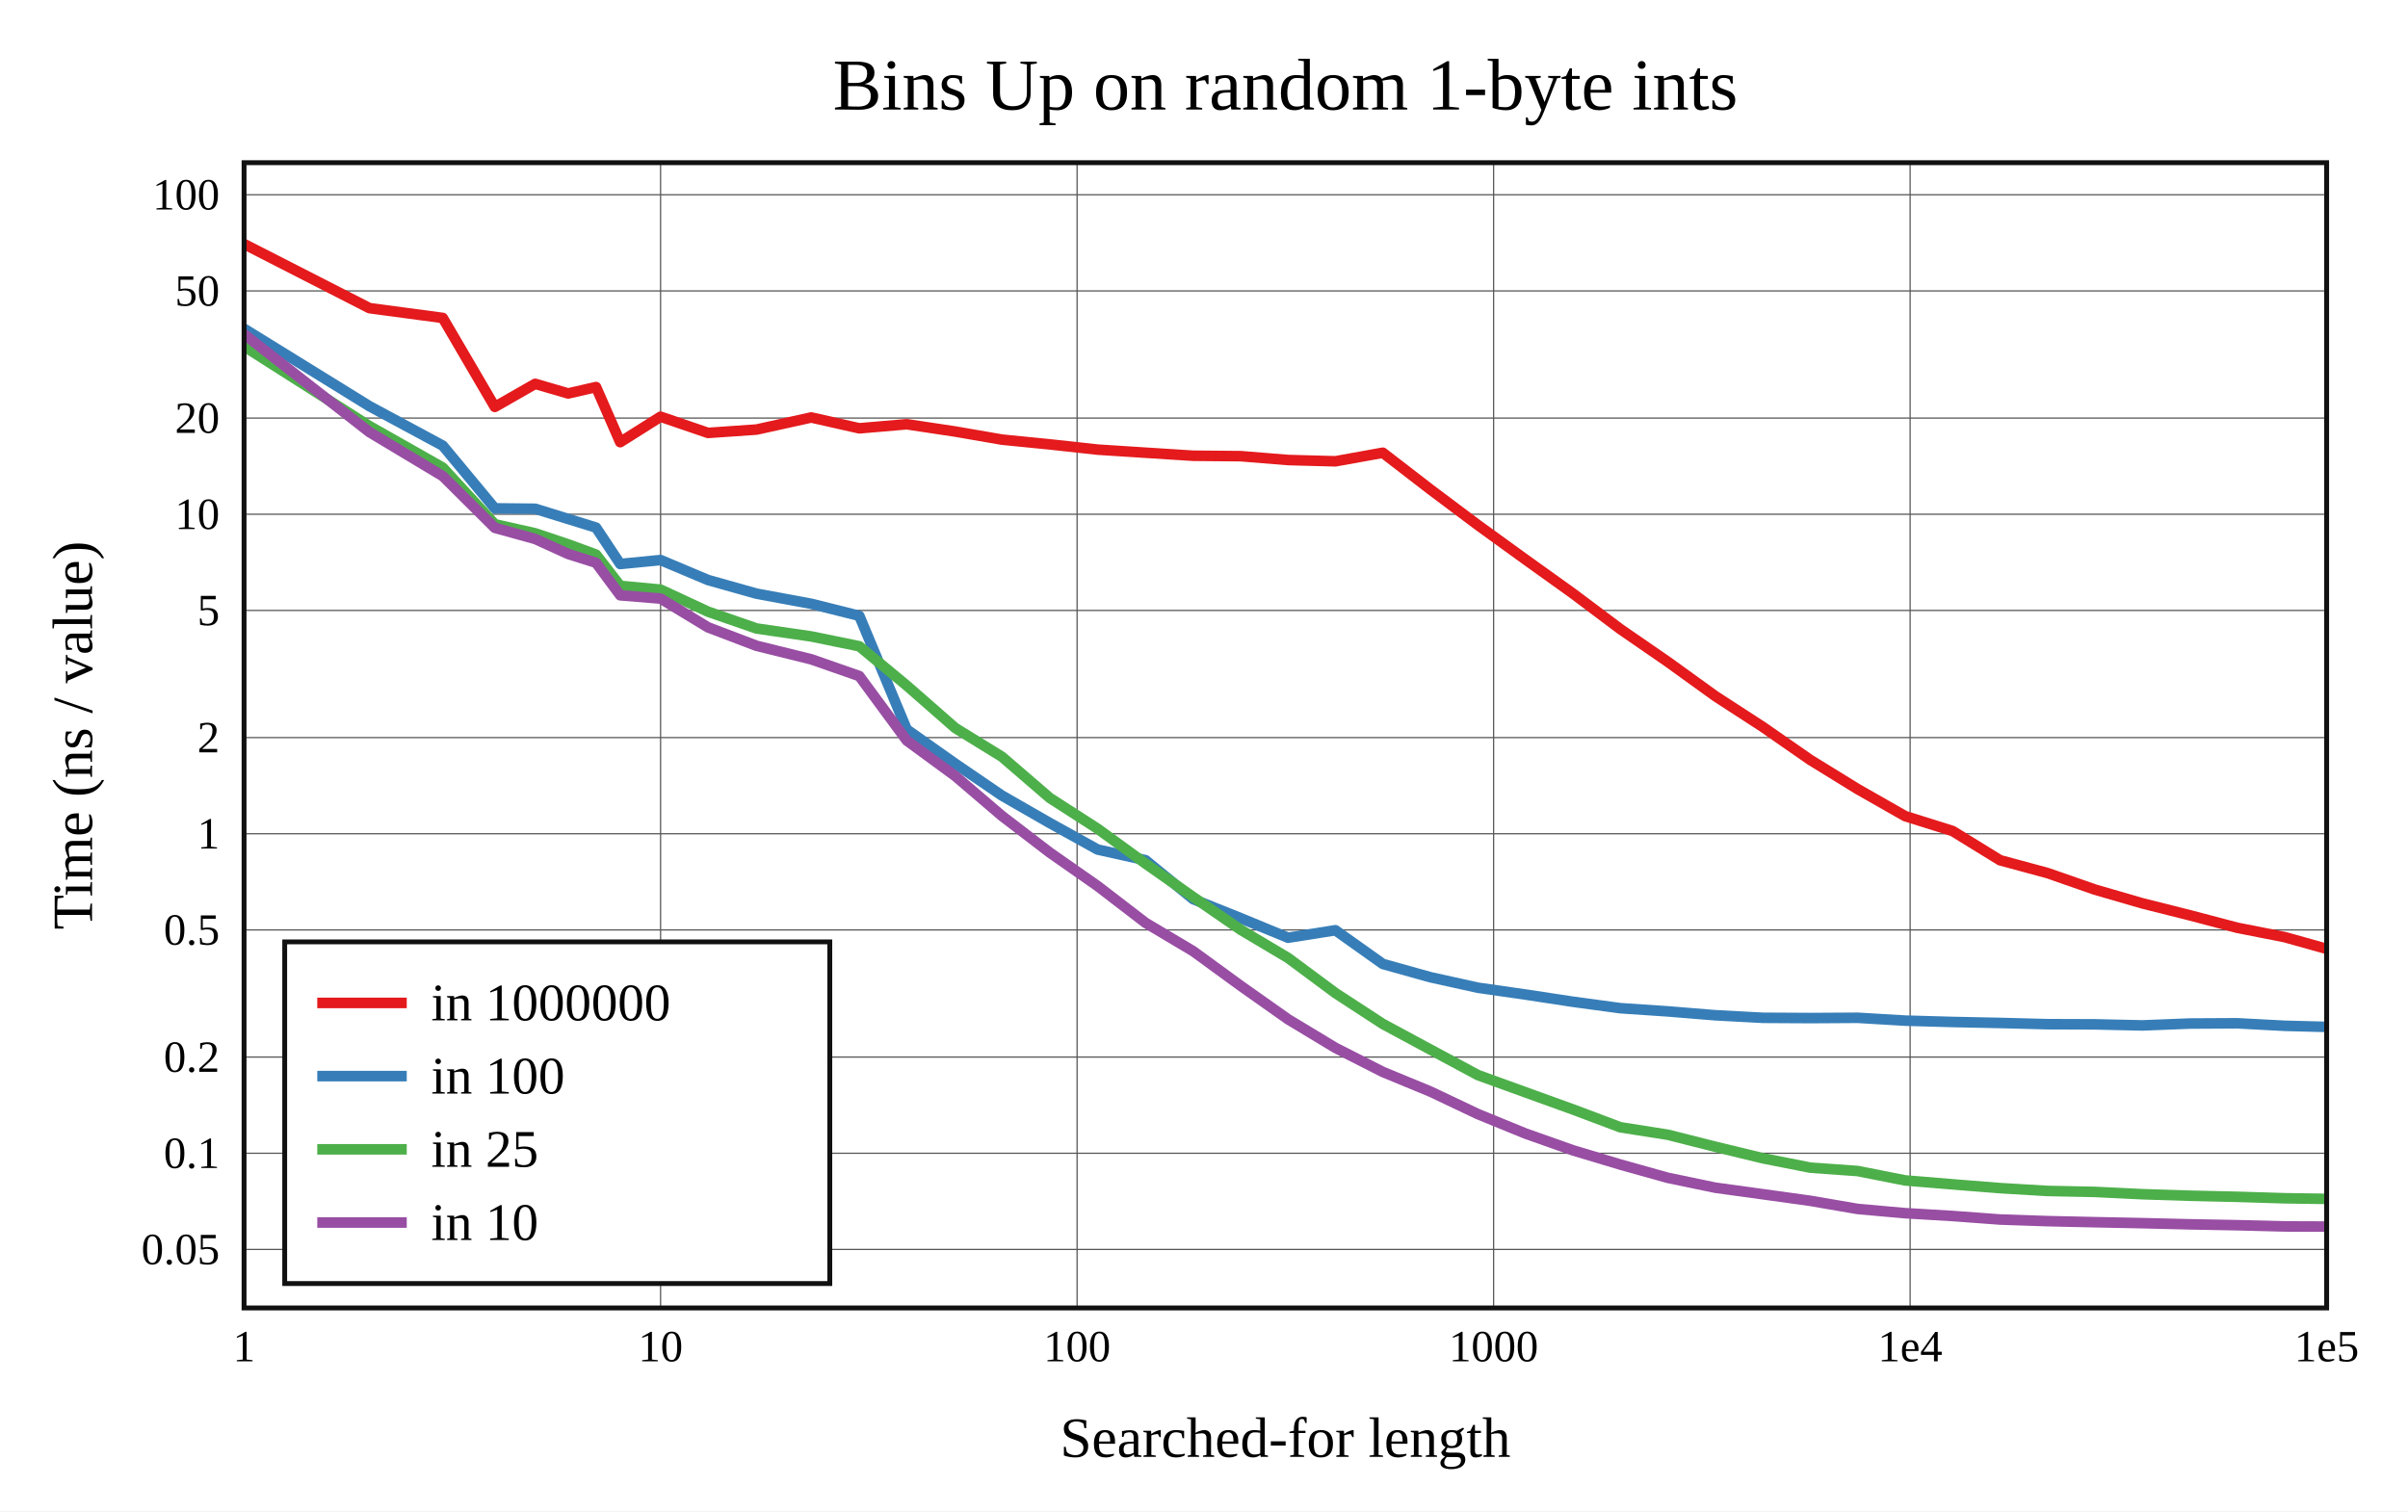
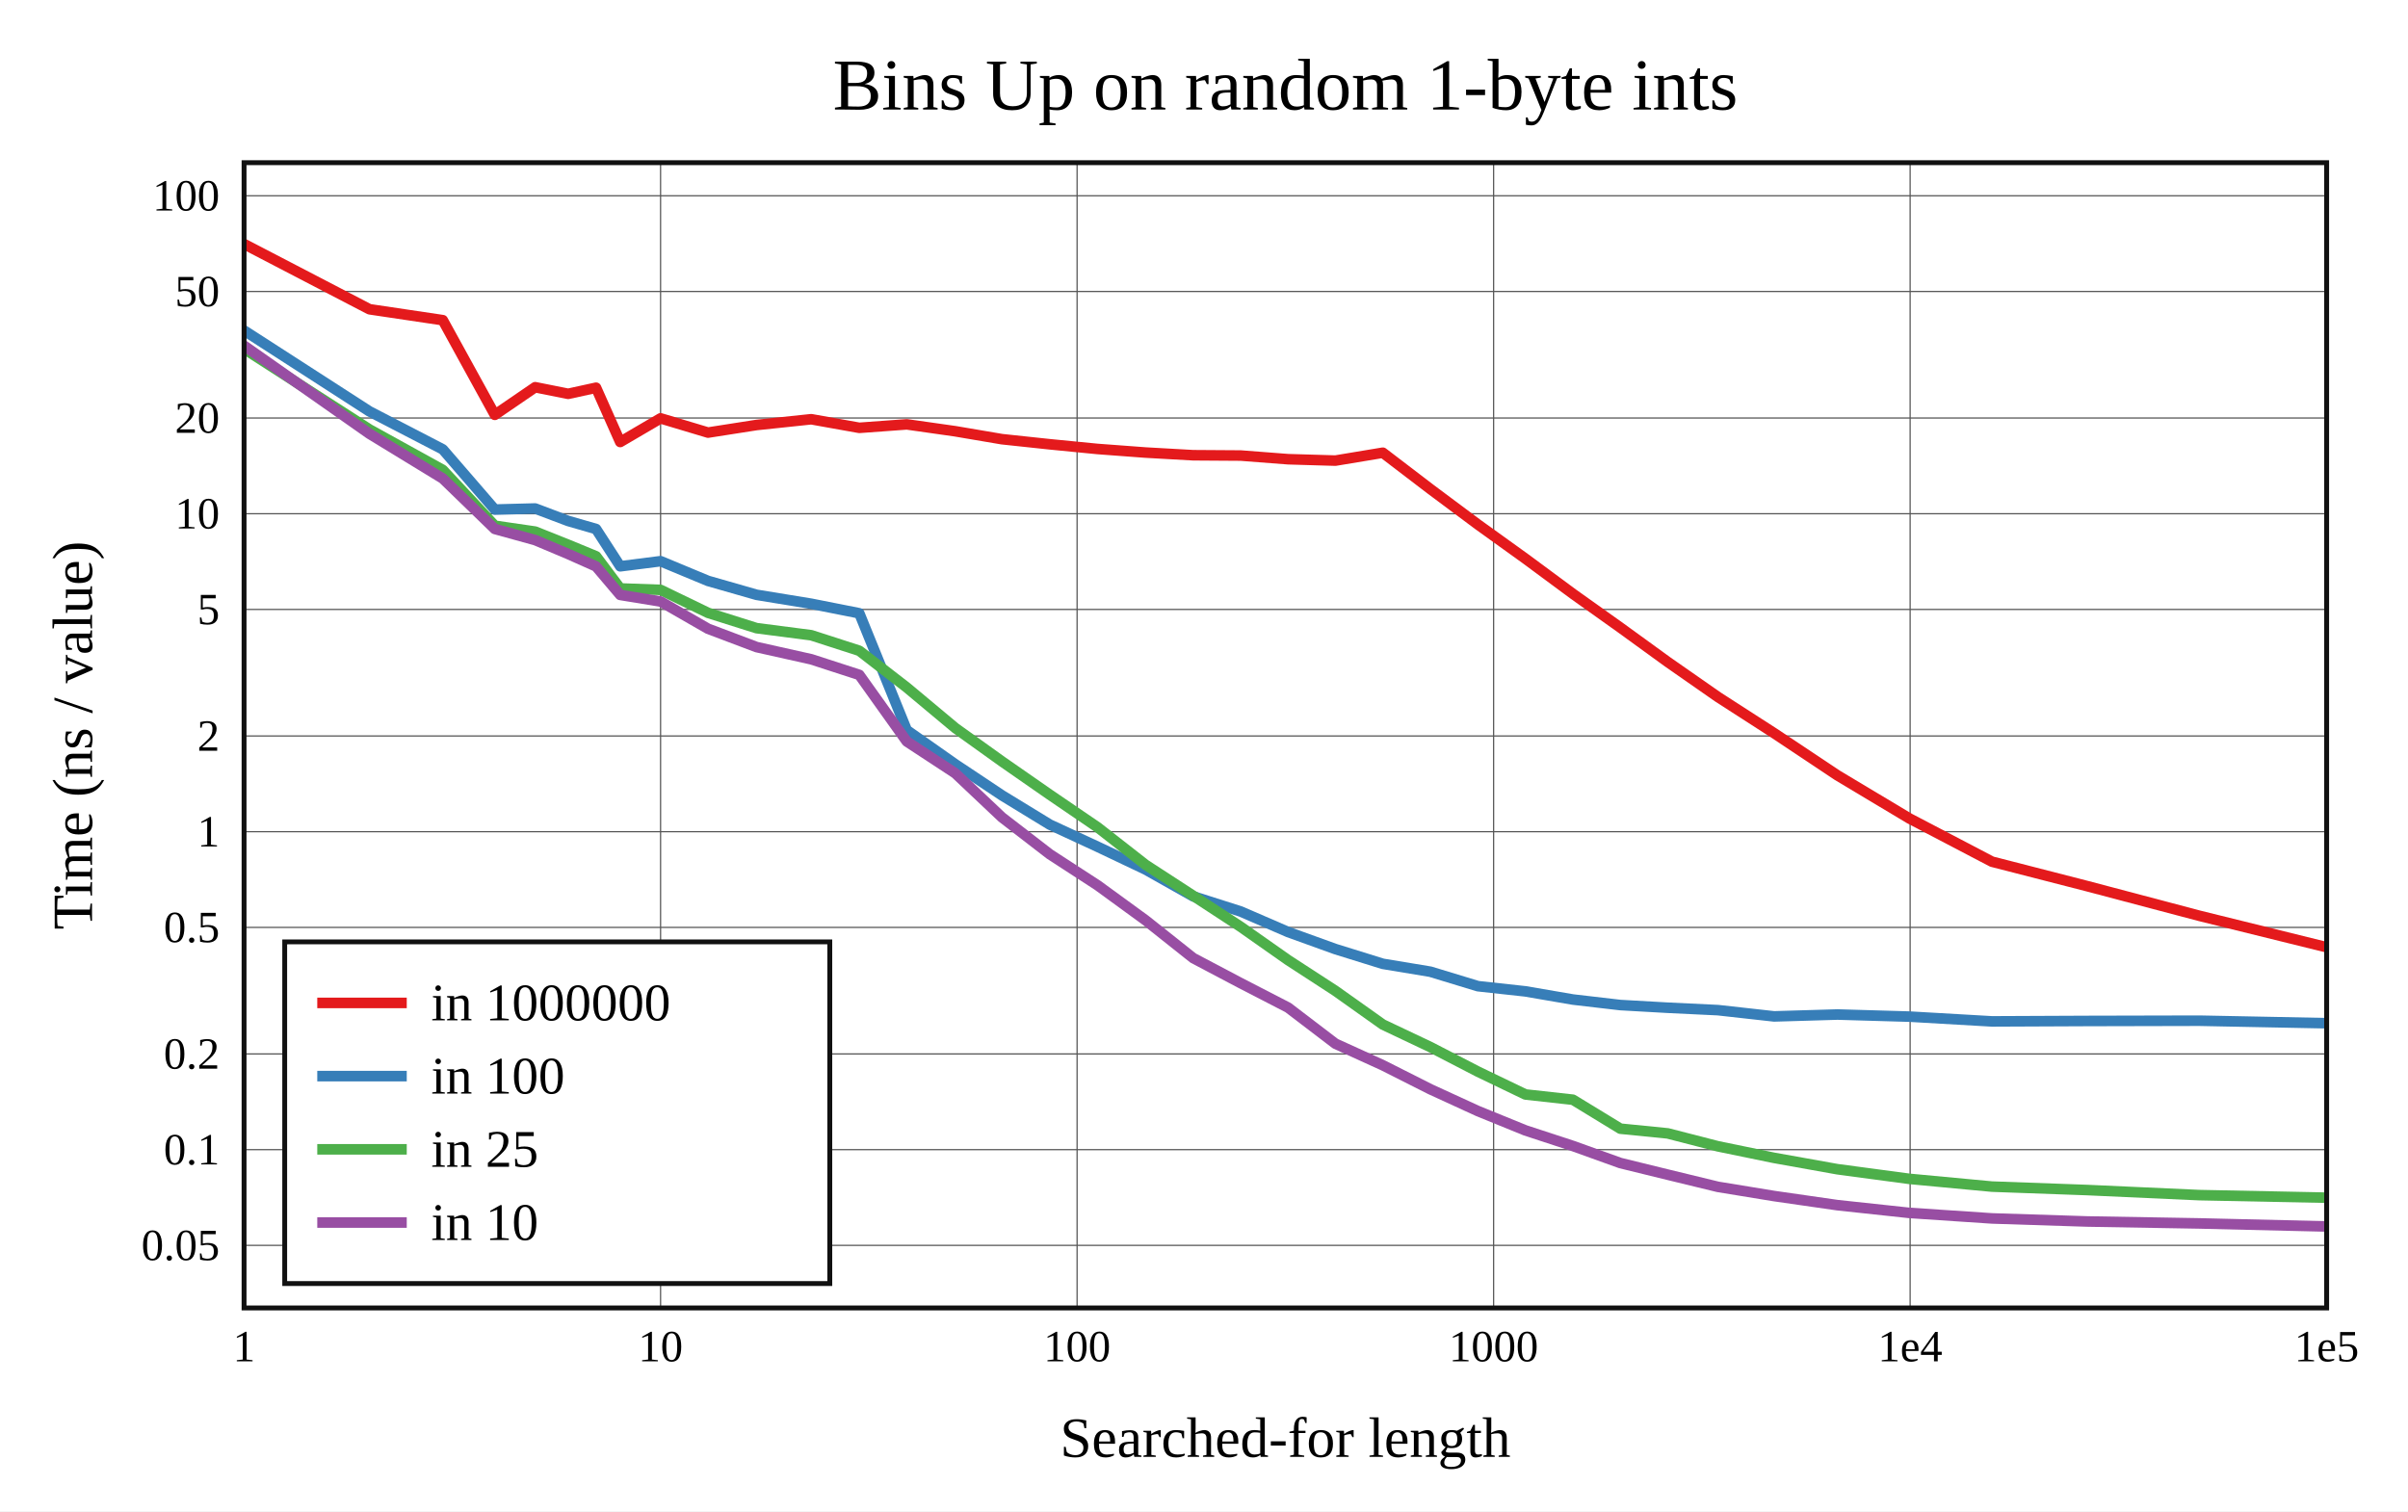
<svg xmlns="http://www.w3.org/2000/svg" viewBox="-60 -40 592 371.6" height="557.4" width="888">
  <g stroke-width="2.6" font-size="14px" text-anchor="middle">
    <defs>
      <clipPath id="clip">
        <rect x="0" y="0" width="512" height="281.6" />
      </clipPath>
    </defs>
    <rect fill="white" x="-60" y="-40" width="592" height="371.6" />
    <text dy="0.33em" font-size="18px" x="256" y="-19">Bins Up on random 1-byte ints</text>
    <text dy="0.33em" x="256" y="313.6">Searched-for length</text>
    <text dy="0.33em" transform="rotate(-90)" x="-140.8" y="-42">Time (ns / value)</text>
    <g stroke-width="0.3" stroke="#555">
      <path d="M102.4 0v281.6" />
      <path d="M204.8 0v281.6" />
      <path d="M307.2 0v281.6" />
      <path d="M409.6 0v281.6" />
-       <path d="M0 267.214h512" />
-       <path d="M0 243.565h512" />
-       <path d="M0 219.916h512" />
-       <path d="M0 188.654h512" />
-       <path d="M0 165.005h512" />
-       <path d="M0 141.356h512" />
-       <path d="M0 110.093h512" />
-       <path d="M0 86.445h512" />
-       <path d="M0 62.796h512" />
-       <path d="M0 31.533h512" />
-       <path d="M0 7.884h512" />
+       <path d="M0 266.215h512" />
+       <path d="M0 242.68h512" />
+       <path d="M0 219.145h512" />
+       <path d="M0 188.033h512" />
+       <path d="M0 164.499h512" />
+       <path d="M0 140.964h512" />
+       <path d="M0 109.852h512" />
+       <path d="M0 86.317h512" />
+       <path d="M0 62.782h512" />
+       <path d="M0 31.671h512" />
+       <path d="M0 8.136h512" />
    </g>
    <g font-size="11px">
      <text dy="0.33em" x="0" y="291.1">1</text>
      <text dy="0.33em" x="102.4" y="291.1">10</text>
      <text dy="0.33em" x="204.8" y="291.1">100</text>
      <text dy="0.33em" x="307.2" y="291.1">1000</text>
      <text dy="0.33em" x="409.6" y="291.1">1e4</text>
      <text dy="0.33em" x="512" y="291.1">1e5</text>
      <g text-anchor="end">
-         <text dy="0.33em" x="-6" y="267.214">0.05</text>
-         <text dy="0.33em" x="-6" y="243.565">0.1</text>
-         <text dy="0.33em" x="-6" y="219.916">0.2</text>
-         <text dy="0.33em" x="-6" y="188.654">0.5</text>
-         <text dy="0.33em" x="-6" y="165.005">1</text>
-         <text dy="0.33em" x="-6" y="141.356">2</text>
-         <text dy="0.33em" x="-6" y="110.093">5</text>
-         <text dy="0.33em" x="-6" y="86.445">10</text>
-         <text dy="0.33em" x="-6" y="62.796">20</text>
-         <text dy="0.33em" x="-6" y="31.533">50</text>
-         <text dy="0.33em" x="-6" y="7.884">100</text>
+         <text dy="0.33em" x="-6" y="266.215">0.05</text>
+         <text dy="0.33em" x="-6" y="242.68">0.1</text>
+         <text dy="0.33em" x="-6" y="219.145">0.2</text>
+         <text dy="0.33em" x="-6" y="188.033">0.5</text>
+         <text dy="0.33em" x="-6" y="164.499">1</text>
+         <text dy="0.33em" x="-6" y="140.964">2</text>
+         <text dy="0.33em" x="-6" y="109.852">5</text>
+         <text dy="0.33em" x="-6" y="86.317">10</text>
+         <text dy="0.33em" x="-6" y="62.782">20</text>
+         <text dy="0.33em" x="-6" y="31.671">50</text>
+         <text dy="0.33em" x="-6" y="8.136">100</text>
      </g>
    </g>
    <rect stroke-width="1.2" stroke="#111" fill="white" transform="translate(10,191.6)" x="0" y="0" width="134" height="84" />
    <g clip-path="url(#clip)" fill="none" stroke-linecap="round" stroke-linejoin="round">
-       <path stroke="#e41a1c" d="M0 20L30.825 35.763L48.857 38.18L61.651 60.052L71.575 54.381L79.683 56.741L86.538 55.171L92.476 68.724L102.4 62.461L114.068 66.446L125.998 65.62L139.441 62.65L151.257 65.317L162.925 64.316L174.855 66.11L186.321 68.096L198.093 69.266L209.84 70.553L221.63 71.314L233.344 72.06L245.012 72.165L256.666 73.112L268.302 73.425L279.962 71.321L291.655 80.343L303.347 89.113L315.011 97.56L326.69 105.927L338.358 114.687L350.017 122.726L361.689 131.154L373.362 138.727L385.036 146.843L396.699 154.024L408.369 160.67L420.04 164.334L431.708 171.518L443.376 174.673L455.043 178.741L466.711 182.125L478.379 185.058L490.047 188.133L501.715 190.431L513.383 193.699" />
-       <path stroke="#377eb8" d="M0 40.822L30.825 59.874L48.857 69.581L61.651 84.995L71.575 85.096L79.683 87.601L86.538 89.727L92.476 98.678L102.4 97.706L114.068 102.62L125.998 105.975L139.441 108.463L151.257 111.423L162.925 139.358L174.855 147.787L186.321 155.614L198.093 162.37L209.84 168.886L221.63 171.506L233.344 181.091L245.012 185.765L256.666 190.573L268.302 188.732L279.962 197.019L291.655 200.285L303.347 202.868L315.011 204.539L326.69 206.317L338.358 207.898L350.017 208.683L361.689 209.634L373.362 210.262L385.036 210.328L396.699 210.259L408.369 210.955L420.04 211.286L431.708 211.528L443.376 211.83L455.043 211.871L466.711 212.134L478.379 211.67L490.047 211.609L501.715 212.229L513.383 212.532" />
-       <path stroke="#4daf4a" d="M0 45.15L30.825 64.766L48.857 74.976L61.651 88.902L71.575 91.129L79.683 93.849L86.538 96.368L92.476 104.051L102.4 104.981L114.068 110.402L125.998 114.535L139.441 116.491L151.257 118.907L162.925 128.574L174.855 139.012L186.321 146.07L198.093 156.206L209.84 163.767L221.63 172.344L233.344 180.567L245.012 188.61L256.666 195.538L268.302 204.171L279.962 211.769L291.655 218.069L303.347 224.35L315.011 228.575L326.69 232.792L338.358 237.179L350.017 239.014L361.689 241.963L373.362 244.793L385.036 247.104L396.699 247.937L408.369 250.246L420.04 251.209L431.708 252.14L443.376 252.836L455.043 253.071L466.711 253.638L478.379 254.009L490.047 254.279L501.715 254.636L513.383 254.804" />
-       <path stroke="#984ea3" d="M0 42.181L30.825 66.248L48.857 77.068L61.651 89.781L71.575 92.525L79.683 96.21L86.538 98.378L92.476 106.375L102.4 107.183L114.068 114.257L125.998 118.792L139.441 122.114L151.257 126.234L162.925 142.085L174.855 150.824L186.321 160.619L198.093 169.638L209.84 177.856L221.63 186.911L233.344 193.883L245.012 202.393L256.666 210.621L268.302 217.643L279.962 223.573L291.655 228.395L303.347 233.943L315.011 238.71L326.69 242.841L338.358 246.348L350.017 249.606L361.689 252.035L373.362 253.64L385.036 255.258L396.699 257.261L408.369 258.301L420.04 258.993L431.708 259.86L443.376 260.257L455.043 260.517L466.711 260.756L478.379 261.04L490.047 261.26L501.715 261.558L513.383 261.6" />
+       <path stroke="#e41a1c" d="M0 20L30.825 36.038L48.857 38.725L61.651 62.002L71.575 55.214L79.683 56.833L86.538 55.334L92.476 68.677L102.4 62.866L114.068 66.366L125.998 64.502L139.441 63.083L151.257 65.197L162.925 64.343L174.855 66.04L186.321 67.987L198.093 69.243L209.84 70.394L221.63 71.275L233.344 71.935L245.012 72.014L256.666 72.912L268.302 73.255L279.962 71.317L291.655 80.252L303.347 88.975L315.011 97.363L326.69 106.006L338.358 114.315L350.017 122.778L362.35 131.378L376.165 140.28L391.737 150.653L409.431 161.249L429.714 171.87L453.201 177.905L480.713 185.18L513.383 193.254" />
+       <path stroke="#377eb8" d="M0 41.261L30.825 61.15L48.857 70.491L61.651 85.293L71.575 85.031L79.683 88.097L86.538 90.075L92.476 99.246L102.4 97.985L114.068 102.837L125.998 106.253L139.441 108.451L151.257 110.797L162.925 139.527L174.855 147.923L186.321 155.561L198.093 162.756L209.84 168.199L221.63 173.801L233.344 180.401L245.012 184.119L256.666 189.165L268.302 193.365L279.962 196.989L291.655 198.929L303.347 202.485L315.011 203.761L326.69 205.768L338.358 207.126L350.017 207.786L362.35 208.377L376.165 209.916L391.737 209.456L409.431 209.971L429.714 211.141L453.201 211.038L480.713 210.974L513.383 211.621" />
+       <path stroke="#4daf4a" d="M0 45.754L30.825 65.59L48.857 75.546L61.651 89.27L71.575 90.713L79.683 93.951L86.538 96.778L92.476 104.688L102.4 105.041L114.068 110.686L125.998 114.453L139.441 116.195L151.257 120.011L162.925 129.04L174.855 139.006L186.321 147.221L198.093 155.406L209.84 163.418L221.63 172.638L233.344 180.252L245.012 187.879L256.666 196.069L268.302 203.632L279.962 211.914L291.655 217.453L303.347 223.499L315.011 229.11L326.69 230.402L338.358 237.522L350.017 238.687L362.35 241.861L376.165 244.706L391.737 247.496L409.431 249.864L429.714 251.765L453.201 252.615L480.713 253.861L513.383 254.519" />
+       <path stroke="#984ea3" d="M0 44.995L30.825 66.651L48.857 77.661L61.651 90.061L71.575 92.799L79.683 96.216L86.538 99.27L92.476 106.28L102.4 107.901L114.068 114.601L125.998 119.103L139.441 122.108L151.257 125.942L162.925 142.308L174.855 150.134L186.321 160.966L198.093 170.046L209.84 177.681L221.63 186.274L233.344 195.58L245.012 201.735L256.666 207.746L268.302 216.624L279.962 221.93L291.655 227.833L303.347 233.198L315.011 237.947L326.69 241.775L338.358 245.973L350.017 248.831L362.35 251.827L376.165 254.09L391.737 256.332L409.431 258.235L429.714 259.59L453.201 260.343L480.713 260.819L513.383 261.6" />
    </g>
    <rect stroke-width="1.2" stroke="#111" fill="none" x="0" y="0" width="512" height="281.6" />
    <g transform="translate(10,191.6)" text-anchor="start" font-size="13px">
      <rect fill="white" opacity="0.6" x="0.65" y="0.65" width="132.7" height="82.7" />
      <path stroke="#e41a1c" d="M8 15h22" />
      <path stroke="#377eb8" d="M8 33h22" />
      <path stroke="#4daf4a" d="M8 51h22" />
      <path stroke="#984ea3" d="M8 69h22" />
      <text dy="0.33em" x="36" y="15">in 1000000</text>
      <text dy="0.33em" x="36" y="33">in 100</text>
      <text dy="0.33em" x="36" y="51">in 25</text>
      <text dy="0.33em" x="36" y="69">in 10</text>
    </g>
  </g>
</svg>
